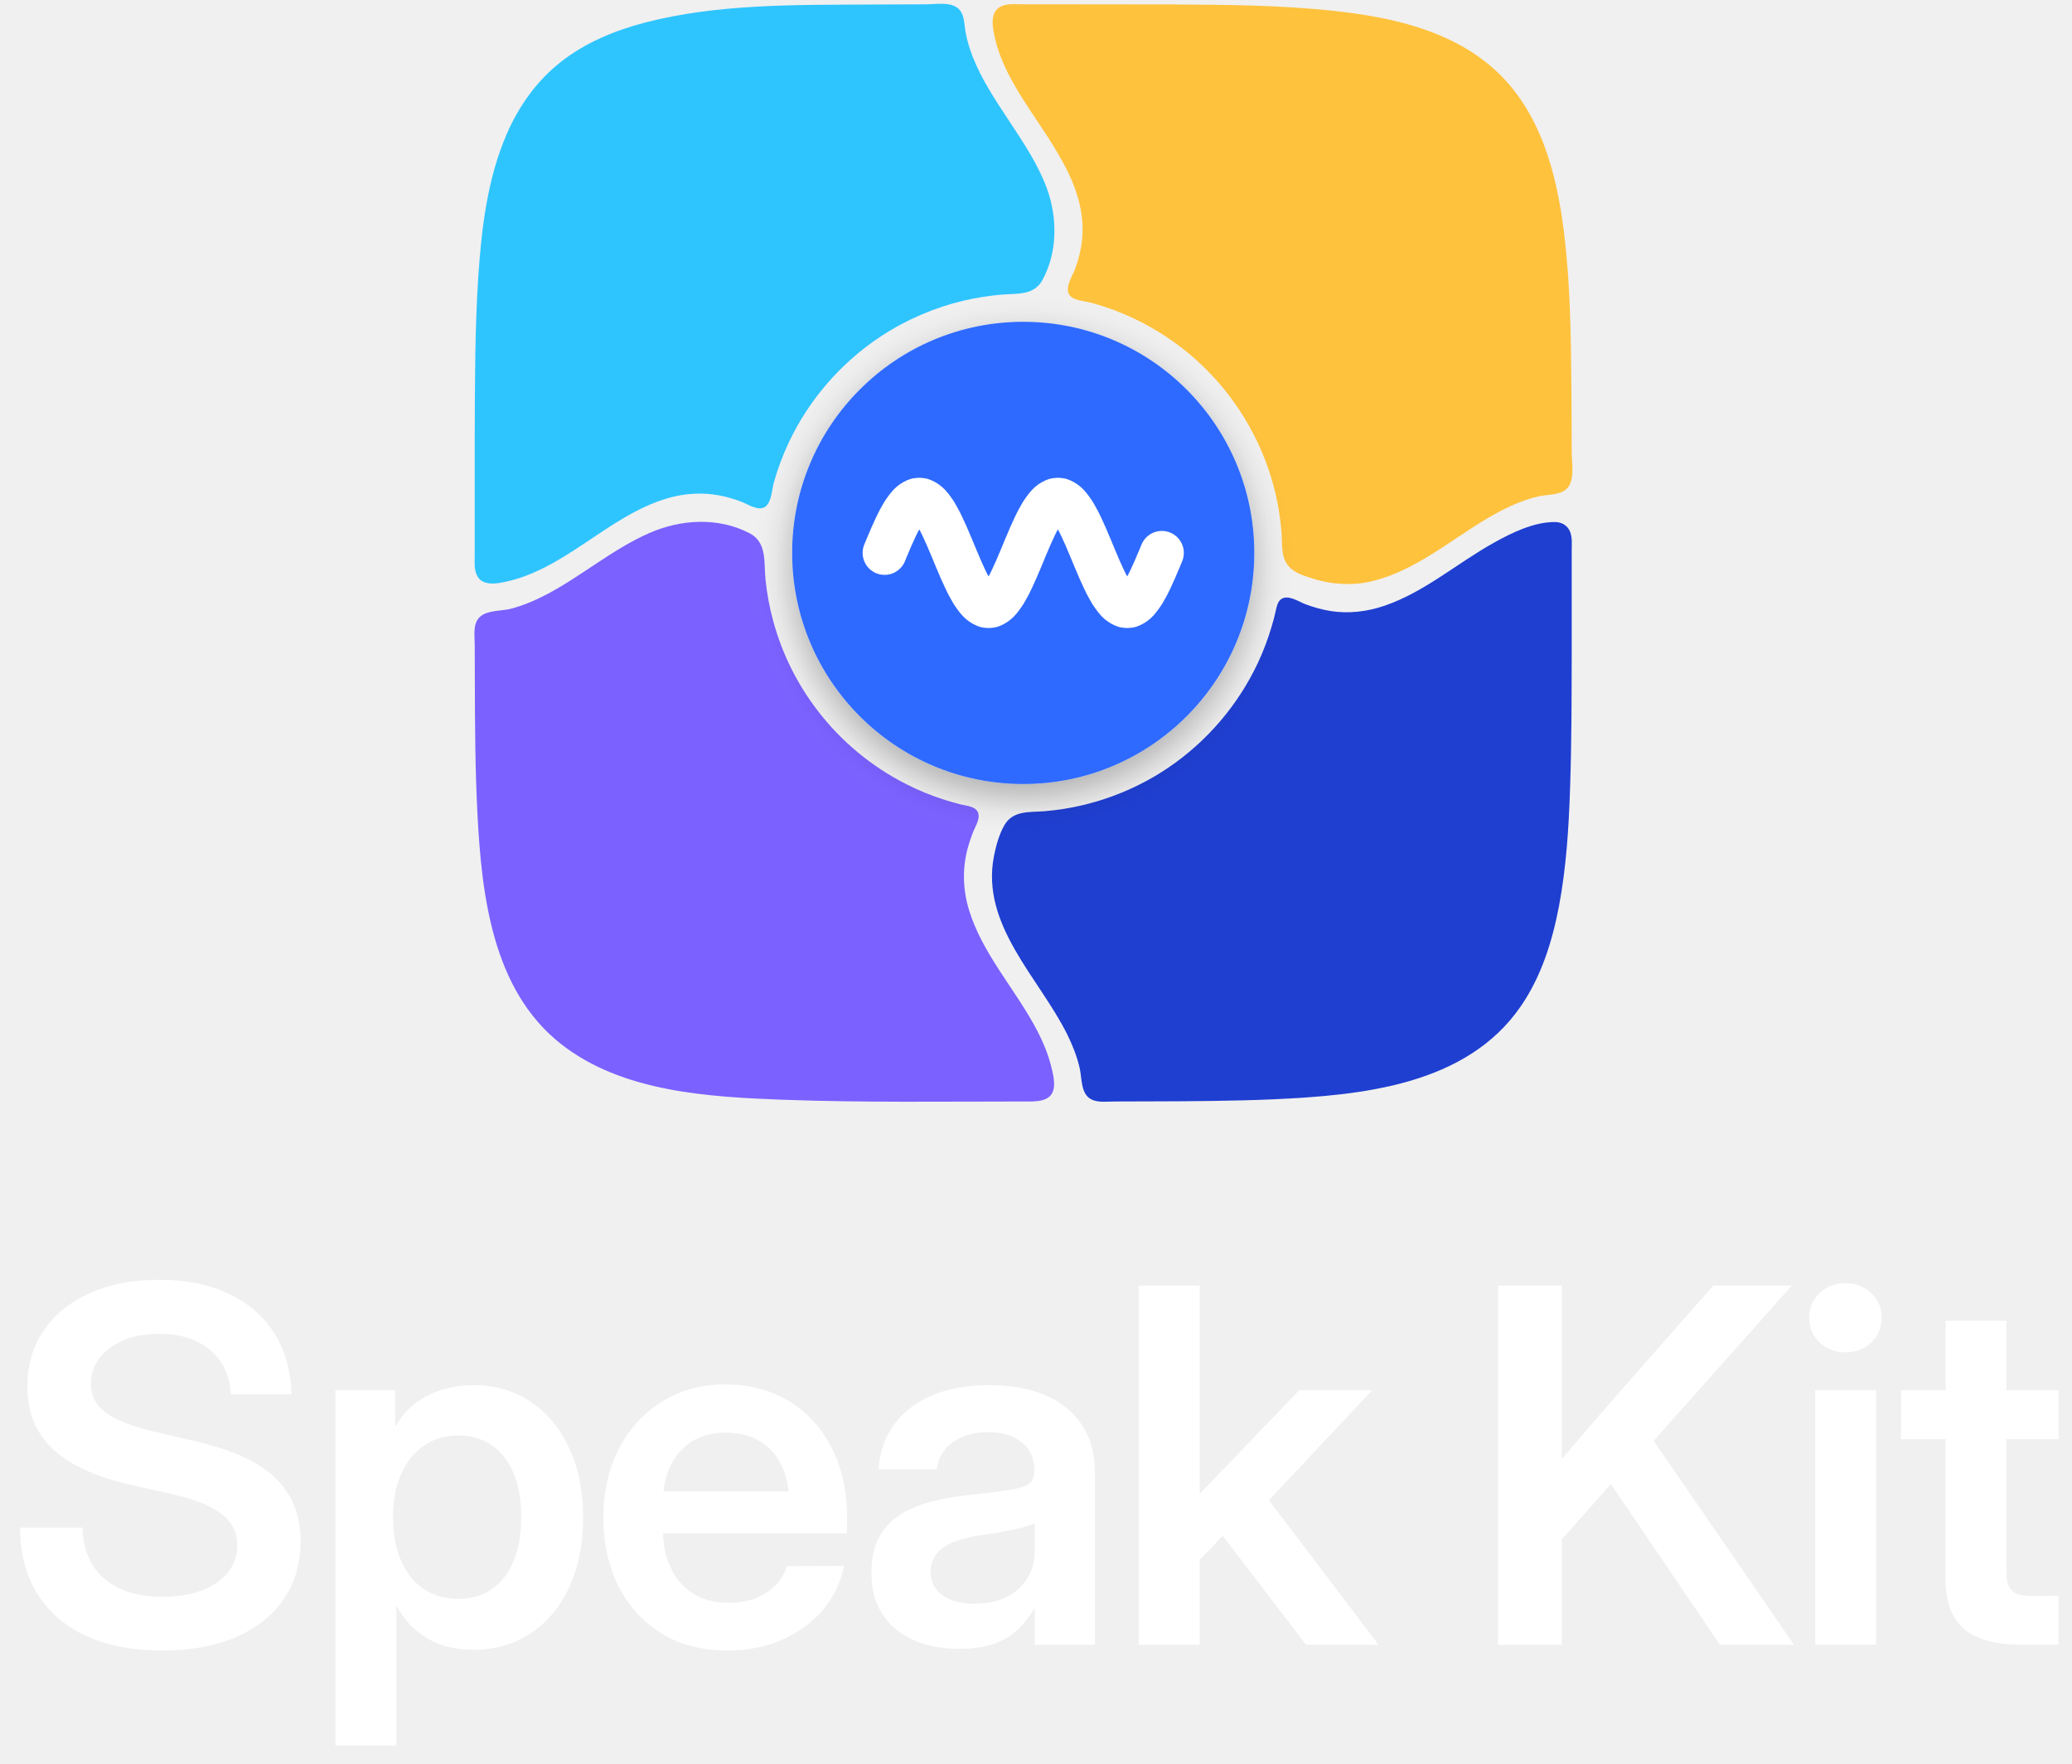
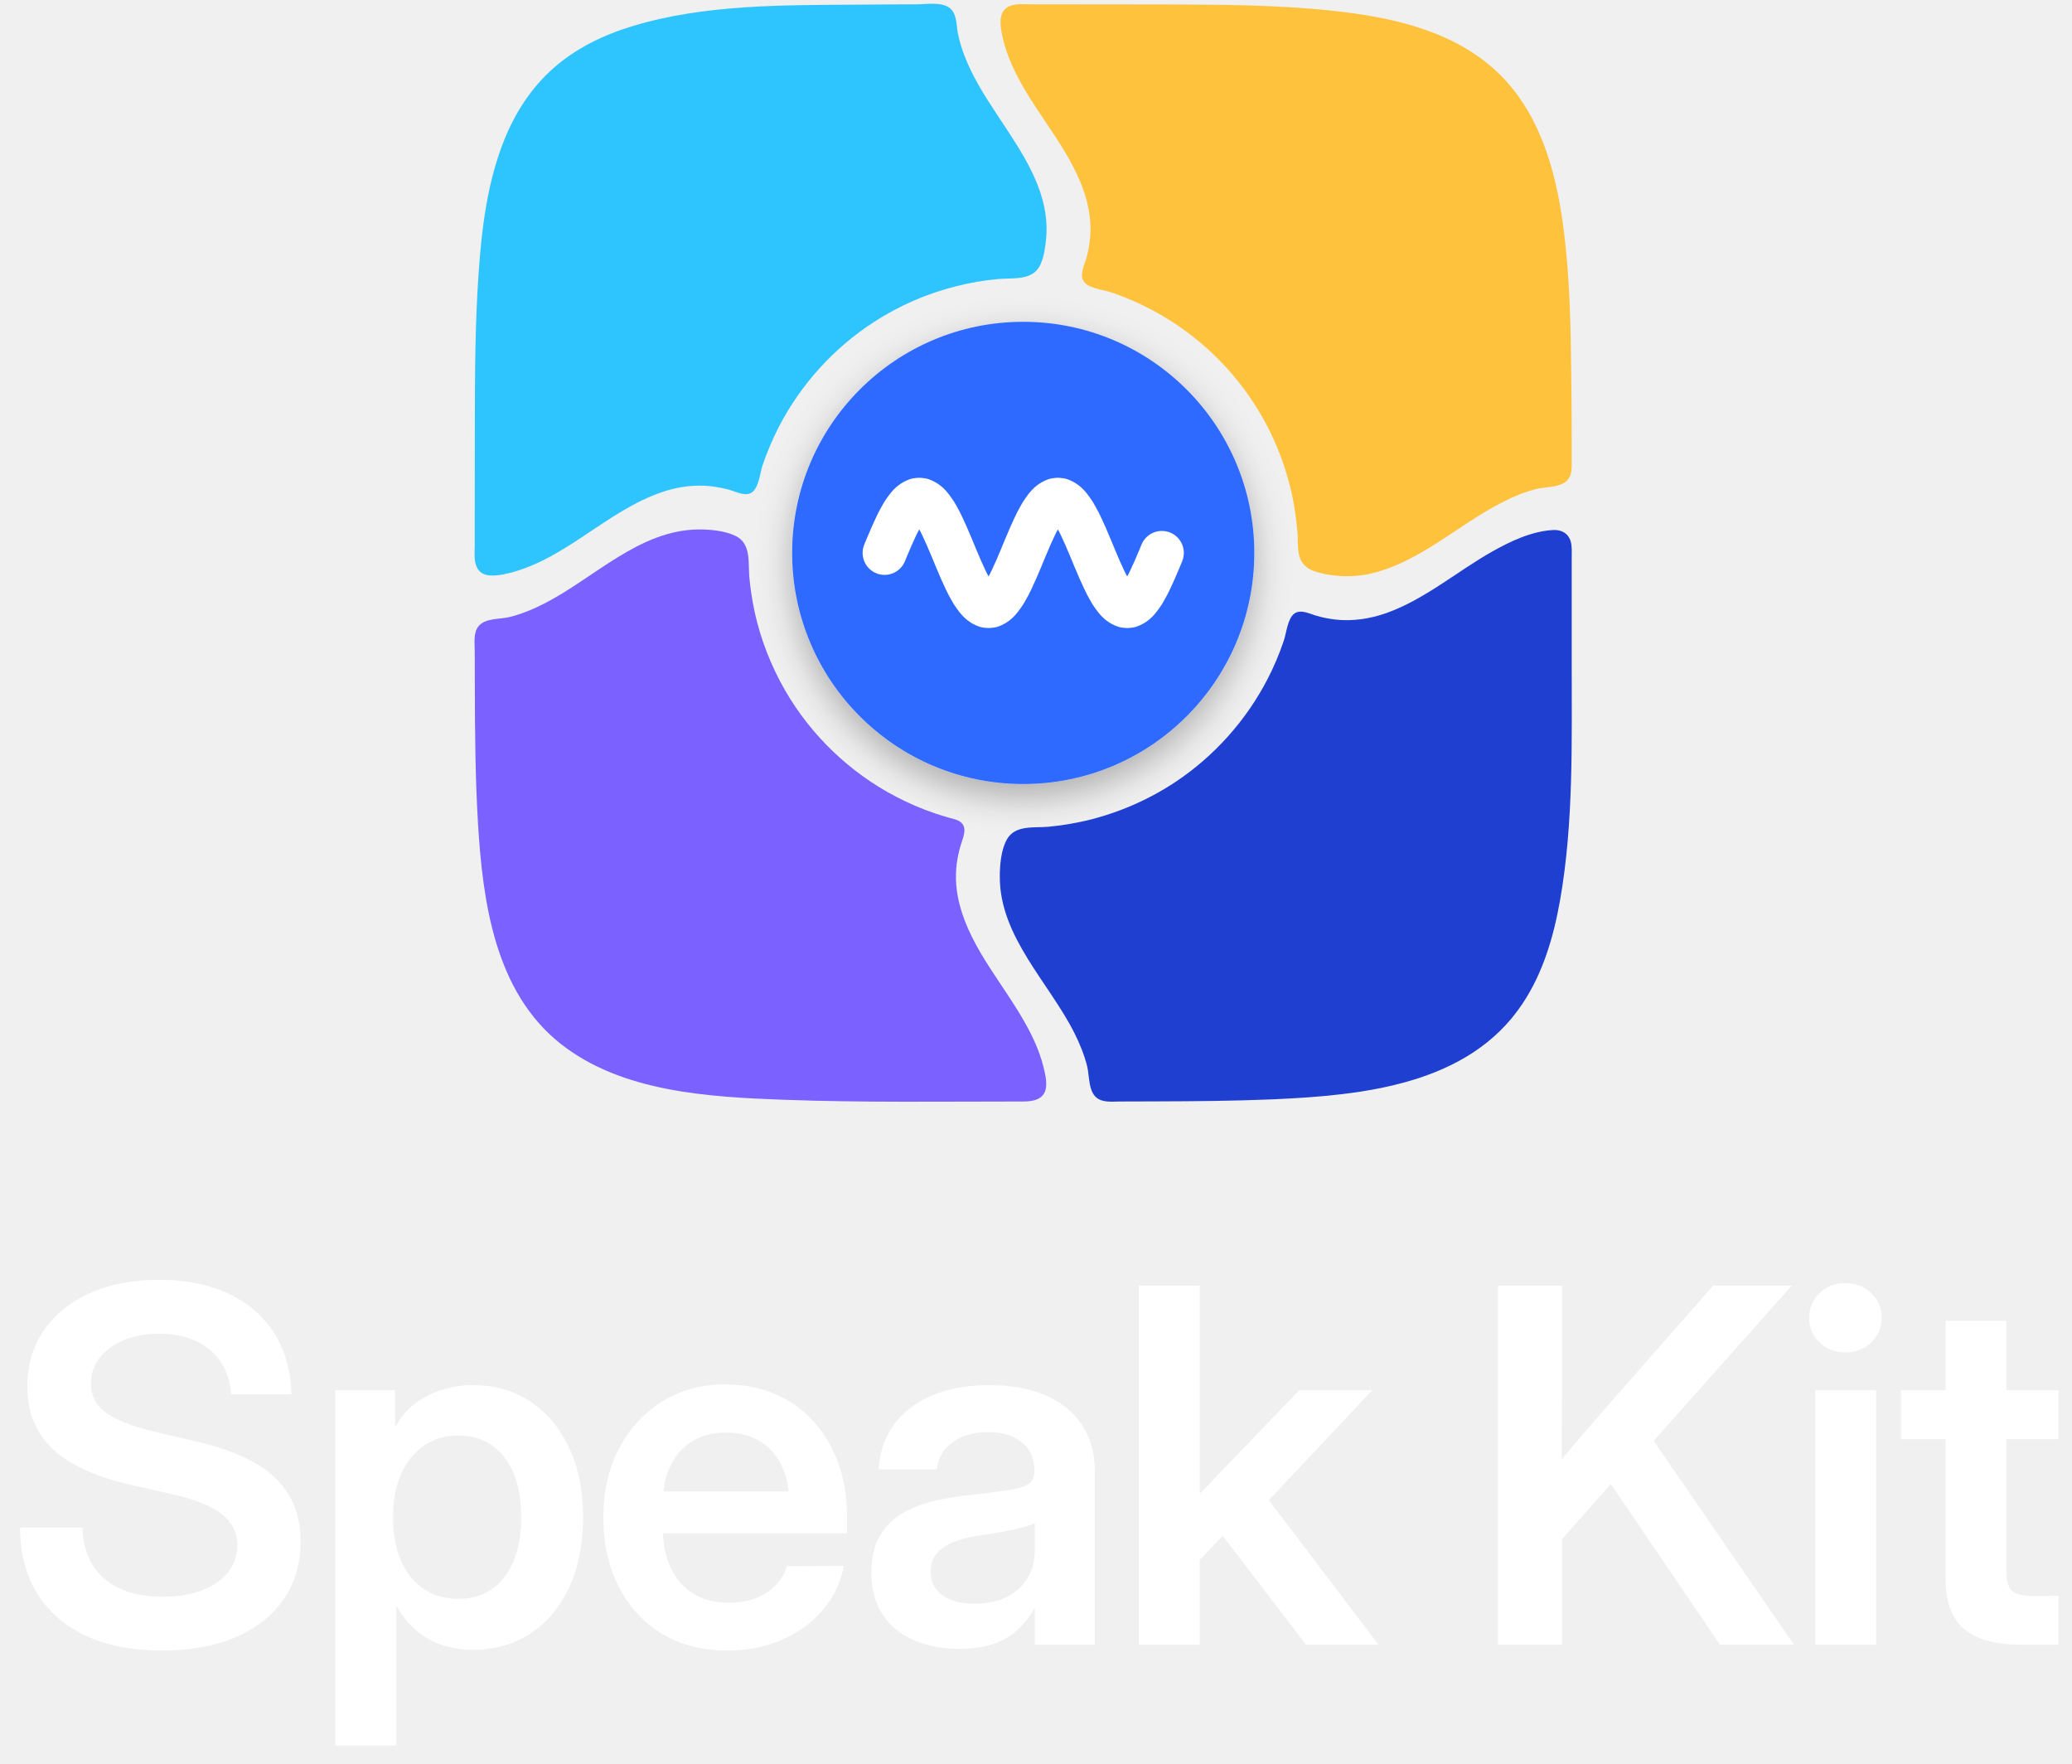
<svg xmlns="http://www.w3.org/2000/svg" width="403" height="343" viewBox="0 0 402.03 343">
  <g transform="translate(91.01 0) scale(0.21)">
    <defs>
      <filter id="hub-sh" x="-30%" y="-30%" width="160%" height="170%">
        <feDropShadow dx="0" dy="12" stdDeviation="16" flood-color="#06070A" flood-opacity="0.28" />
      </filter>
    </defs>
-     <path d="M25.9 540C85.7 530.5 126.1 477.7 183.2 461.2C198.7 456.8 214.8 455.8 230.7 458.8C237.6 460.1 244.3 462.1 250.9 464.6C256.9 466.9 267.1 473.9 273.4 469C278.9 464.7 279.3 452.9 281.1 446.6C284.6 434.1 289.2 421.9 294.7 410.1C313.4 370.2 343.2 335.8 380.1 311.5C403.5 296.1 429.6 284.9 456.8 278.4C468.5 275.7 480.4 273.8 492.4 272.8C506.3 271.7 521.8 273.7 529.7 259.5C543.8 234 543.8 201.8 534.1 175C525.9 152.4 512.3 132.2 499.1 112.2C486.5 93.1 473.5 73.8 465.1 52.3C462.2 44.8 459.9 37.1 458.5 29.2C457.2 21.7 457.7 12.3 451 7.2C443.5 1.6 430.4 4 421.6 4C404.6 4 387.6 4.1 370.6 4.2C301.3 4.6 229.2 3.4 161.7 20.9C133.7 28.2 106.3 39.5 83.4 57.6C61.3 75.1 44.8 98.3 33.6 124.2C15.7 165.5 10.3 211.4 7.3 256C4.1 304.9 4.2 354 4 403C4 431 4 459 4 487C4 496 4 505 4 514C4 519.8 3.3 526.3 5.6 531.8C9.2 540.5 17.8 541 25.9 540Z" fill="#2EC5FF" />
-     <path d="M825.9 540C875.3 532.1 912.3 494.6 955.4 472.5C966.1 467.1 977.3 462.4 989 459.7C997.8 457.7 1010.9 458.9 1016.9 450.9C1022.8 442.9 1020 427.9 1020 418.5C1020 398.5 1019.9 378.5 1019.7 358.5C1019.3 310.5 1018.7 262.3 1012.8 214.7C1006 159.7 990.7 101.9 947.8 63.7C907.7 27.9 852.8 15.9 800.8 10.2C750.1 4.6 698.9 4.4 647.9 4.1C613.9 4 579.9 4 545.9 4C534.9 4 523.9 4 512.9 4C507 4 500.6 3.3 494.9 4.7C482.9 7.7 482.7 18.9 484.5 29C490.9 65.7 515.2 96.5 534.9 127.1C541.3 137.2 547.6 147.5 552.9 158.2C562.7 178.1 568.8 199.7 566.5 221.9C565.6 230.9 563.4 239.7 560.4 248.2C558.1 254.7 549.7 266.8 555.1 273.5C559.1 278.4 568.9 278.8 574.6 280.3C584.3 282.9 593.8 286.1 603 289.9C632.7 302.1 659.8 320.2 682.3 342.9C713.4 374.2 735.5 414 745.6 456.9C748.4 468.6 750.2 480.5 751.2 492.5C752.1 503.1 750.3 515.5 757.7 524.2C762.9 530.3 771.2 532.9 778.6 535.3C794 540.4 809.8 542 825.9 540Z" fill="#FFC23D" />
-     <path d="M512 1020C523.2 1020 539.3 1021.2 540.5 1006.1C541 1000.2 539.5 993.9 538.1 988.3C534.8 974.6 529 961.7 522.3 949.5C502.7 913.8 473.9 882.2 461.8 842.7C456.2 824.4 455.5 805.1 460.3 786.5C461.8 780.7 463.8 775 466 769.4C468.1 764.5 472.3 757.9 470.1 752.3C467.7 746.6 459.4 746.2 454.4 745C449.5 743.8 444.7 742.4 439.9 740.9C427.5 737 415.4 732.1 403.8 726.2C371.7 710 343.3 686.5 321.4 657.8C302.5 633.2 288.5 604.9 280.4 574.9C277 562.4 274.6 549.6 273.3 536.6C271.7 521.1 275 502.4 258.6 493.8C229.5 478.7 195 480.8 165.7 493.6C131.7 508.5 103.2 533.3 70.5 550.5C59.8 556.1 48.7 560.8 37.1 563.8C28.3 566 15.3 564.9 8.5 571.5C2 577.8 4 589.2 4 597.4C4 608.4 4 619.4 4.1 630.4C4.2 671.4 4.4 712.4 6.5 753.4C10.4 828.7 20.2 916.5 83.7 966.6C140.5 1011.4 220.6 1015.8 289.9 1018.4C363.9 1021.1 438 1020 512 1020Z" fill="#7B61FF" />
-     <path d="M743.2 1018C824.9 1014.3 922.5 1005.3 973 931.6C991.8 904.2 1001.9 872 1008.1 839.7C1015 803.4 1017.3 766.2 1018.5 729.3C1019.9 688.3 1019.9 647.2 1020 606.2C1020 581.2 1020 556.2 1020 531.2C1020 524.2 1020 517.2 1020 510.2C1020 504.4 1020.7 497.9 1018.5 492.4C1016.1 486.4 1010.6 483.4 1004.3 483.4C984.8 483.4 964.5 493.3 947.9 502.6C914 521.4 883.8 548.2 846.7 560.9C830.6 566.4 813.4 568.5 796.5 565.8C788.6 564.5 780.8 562.3 773.3 559.5C767.3 557.2 757.1 550.2 750.8 554.9C747.5 557.3 746.8 561.8 745.9 565.5C744.8 570.4 743.6 575.3 742.1 580.1C738.7 591.6 734.5 602.8 729.4 613.7C711.1 652.7 682.3 686.5 646.6 710.7C622.6 727 595.6 738.8 567.4 745.5C555.7 748.3 543.8 750.2 531.8 751.2C518 752.3 502.4 750.2 494.4 764.4C489.6 772.9 486.8 783.2 484.9 792.7C472.4 856.6 526.7 905.4 552.7 957.8C557.6 967.7 561.7 977.9 564.2 988.7C566.5 998.2 565 1013.3 575.4 1018.2C581.5 1021.2 589.6 1020 596.2 1020C607.2 1020 618.2 1020 629.2 1019.9C667.2 1019.8 705.2 1019.6 743.2 1018Z" fill="#1F3FD1" />
+     <path d="M30 532C86.2 520.8 125.1 473 178.6 455.3C192.9 450.6 208 448.6 223 450.3C229 451 234.8 452.2 240.6 453.8C246.6 455.6 254.9 460 260.8 455.9C267.2 451.3 268.2 438.1 270.5 431.1C274.7 418.7 279.8 406.7 285.7 395.2C306 356 336.4 322.4 373.4 298.4C396.9 283.1 422.9 271.8 450.1 265C462.7 261.8 475.6 259.6 488.6 258.4C502.7 257.1 521.5 260.4 528.2 244.4C531.3 237.2 532.5 228.7 533.2 221C537.3 177.6 510.4 140.5 487.8 106.2C476.3 88.7 464.8 70.8 457.4 51.1C454.9 44.6 452.9 37.8 451.5 31C449.9 22.7 450.8 11.5 442.6 6.5C434.7 1.7 421.8 4 413 4C395 4.1 377 4.1 359 4.3C289.9 4.8 217.2 3.9 150.4 24.1C123.6 32.2 97.9 44.5 76.8 63.2C56.4 81.2 41.5 104.3 31.4 129.4C15.7 168.4 10.5 211.1 7.6 252.7C4.4 298.6 4.2 344.7 4.1 390.7C4 419.8 4 448.8 4 477.8C4 486.8 4 495.8 4 504.8C4 510.7 3.3 517.1 5 522.7C8.5 534.6 20.1 533.7 30 532Z" fill="#2EC5FF" />
+     <path d="M830 532C877.9 522.4 914 486.1 956.5 464.7C966.3 459.7 976.6 455.5 987.2 452.8C996.6 450.5 1011.9 451.9 1017.6 442.5C1020.2 438.1 1020 432.9 1020 428C1020 421.9 1020 415.9 1020 409.9C1019.9 388.9 1019.9 367.9 1019.6 346.9C1019.1 300.9 1018.2 254.7 1012.1 209.1C1005 156 989.3 100.9 948.1 64C907.3 27.4 851 15.5 798.1 9.9C746.4 4.4 694.1 4.3 642.2 4.1C611.2 4 580.2 4 549.1 4C539.1 4 529.1 4 519.1 4C513.3 4 506.9 3.3 501.2 5C489.5 8.6 490.2 20.2 492 30.1C500.3 74.8 533.8 109.9 555.2 148.6C566.3 168.7 574.8 190.7 574.3 214.1C574.1 222.1 572.9 230 570.9 237.8C569.2 244.4 563.5 254.4 568.2 260.8C572.8 267.2 586 268.2 593 270.6C605.3 274.7 617.3 279.8 628.9 285.8C668.1 306 701.7 336.5 725.7 373.5C743.1 400.3 755.4 430.5 761.7 461.9C763.8 472.7 765.3 483.6 766.1 494.6C766.7 504.2 765.1 515.6 772.3 523.2C777.2 528.5 784.5 530 791.2 531.5C804.1 534.2 817.1 534.2 830 532Z" fill="#FFC23D" />
+     <path d="M512 1020C521 1020 531.2 1018.3 533 1007.7C534.1 1001.1 532.1 993.4 530.5 987C527 973.4 521.1 960.5 514.3 948.3C494.2 911.9 464.2 879.4 453.3 838.5C449.9 825.9 448.8 812.8 450.4 799.8C451.2 793.9 452.5 788 454.2 782.3C456 776.2 460.2 767.9 455.1 762.3C452.4 759.3 448 758.5 444.3 757.5C439.5 756.2 434.7 754.7 430 753.1C417.6 748.9 405.7 743.8 394.1 737.7C351.5 715.5 315.5 681 291.5 639.4C278.5 616.8 268.9 592.3 263.3 566.9C261 556.1 259.3 545.2 258.3 534.3C257.2 521.1 260.1 503.7 246 496.5C235.8 491.4 222.1 490.2 210.8 490.3C156.5 491 114.8 535 69.2 558.5C58.5 564 47.4 568.7 35.7 571.5C27 573.5 13.7 572.3 7.5 579.9C2.5 586.1 4 595.8 4 603.2C4 614.2 4 625.2 4.1 636.2C4.2 678.2 4.5 720.3 7 762.2C11.4 834.9 22.5 918.3 83.6 966.6C140.4 1011.4 220.5 1015.8 289.9 1018.4C363.8 1021.1 438 1020 512 1020Z" fill="#7B61FF" />
+     <path d="M743.2 1018C826.1 1014.3 924.7 1004.8 974.7 929C993.6 900.5 1003.3 867.1 1009.2 833.7C1022 761 1019.9 685.7 1020 612.1C1020 588.1 1020 564.1 1020 540C1020 532 1020 524 1020 516C1020 511.1 1020.4 505.9 1019 501.1C1016.6 493.6 1010.3 490.4 1002.8 490.8C983 491.9 963.5 501.1 946.6 510.6C913.6 529.2 884.1 555 848.1 567.8C832.9 573.1 816.9 575.5 800.9 573.7C794.9 573 789 571.8 783.2 570.1C777.3 568.4 769 563.9 763.1 568.2C756.8 572.9 755.8 586 753.4 593.1C749.3 605.4 744.2 617.4 738.2 629C718.4 667.2 688.9 700.2 653 724.1C628 740.7 600 752.8 570.8 759.8C559.1 762.5 547.2 764.5 535.3 765.6C522.2 766.8 504.7 763.7 497 777.1C491.4 786.9 490.3 801.1 490.3 812.2C490.4 867.6 535.9 909.9 559.4 956.6C564.3 966.4 568.5 976.6 571.2 987.3C573.5 996.7 572.1 1012 581.5 1017.6C587.5 1021.1 595.5 1020 602.1 1020C613.1 1020 624.1 1020 635.2 1019.9C671.2 1019.8 707.2 1019.5 743.2 1018Z" fill="#1F3FD1" />
    <path d="M298 512a214 214 0 1 0 428 0a214 214 0 1 0 -428 0Z" fill="#2F6BFF" filter="url(#hub-sh)" />
    <path d="M383.6 512L385.7 506.9L387.9 501.8L390 496.8L392.2 492L394.3 487.4L396.4 483.1L398.6 479.1L400.7 475.4L402.9 472.2L405 469.4L407.1 467L409.3 465.2L411.4 463.9L413.6 463L415.7 462.8L417.8 463L420 463.9L422.1 465.2L424.3 467L426.4 469.4L428.5 472.2L430.7 475.4L432.8 479.1L435 483.1L437.1 487.4L439.2 492L441.4 496.8L443.5 501.8L445.7 506.9L447.8 512L449.9 517.1L452.1 522.2L454.2 527.2L456.4 532L458.5 536.6L460.6 540.9L462.8 544.9L464.9 548.6L467.1 551.8L469.2 554.6L471.3 557L473.5 558.8L475.6 560.1L477.8 561L479.9 561.2L482 561L484.2 560.1L486.3 558.8L488.5 557L490.6 554.6L492.7 551.8L494.9 548.6L497 544.9L499.2 540.9L501.3 536.6L503.4 532L505.6 527.2L507.7 522.2L509.9 517.1L512 512L514.1 506.9L516.3 501.8L518.4 496.8L520.6 492L522.7 487.4L524.8 483.1L527 479.1L529.1 475.4L531.3 472.2L533.4 469.4L535.5 467L537.7 465.2L539.8 463.9L542 463L544.1 462.8L546.2 463L548.4 463.9L550.5 465.2L552.7 467L554.8 469.4L556.9 472.2L559.1 475.4L561.2 479.1L563.4 483.1L565.5 487.4L567.6 492L569.8 496.8L571.9 501.8L574.1 506.9L576.2 512L578.3 517.1L580.5 522.2L582.6 527.2L584.8 532L586.9 536.6L589 540.9L591.2 544.9L593.3 548.6L595.5 551.8L597.6 554.6L599.7 557L601.9 558.8L604 560.1L606.2 561L608.3 561.2L610.4 561L612.6 560.1L614.7 558.8L616.9 557L619 554.6L621.1 551.8L623.3 548.6L625.4 544.9L627.6 540.9L629.7 536.6L631.8 532L634 527.2L636.1 522.2L638.3 517.1L640.4 512" fill="none" stroke="#FFFFFF" stroke-width="40.7" stroke-linecap="round" stroke-linejoin="round" />
  </g>
  <g transform="translate(0 319.84)">
    <path d="M31.08 1.13Q22.41 1.13 16.24 -1.73Q10.08 -4.59 6.75 -9.96Q3.42 -15.33 3.42 -22.78L15.56 -22.78Q15.66 -18.56 17.51 -15.54Q19.36 -12.52 22.83 -10.92Q26.3 -9.33 31.17 -9.33Q35.53 -9.33 38.79 -10.57Q42.05 -11.81 43.85 -14.06Q45.66 -16.31 45.66 -19.41Q45.66 -21.84 44.34 -23.67Q43.03 -25.5 40.2 -26.91Q37.36 -28.31 32.72 -29.34L25.22 -31.03Q14.67 -33.42 9.75 -38.09Q4.83 -42.75 4.83 -50.16Q4.83 -56.44 8.02 -61.1Q11.2 -65.77 16.99 -68.37Q22.78 -70.97 30.47 -70.97Q38.25 -70.97 43.97 -68.27Q49.69 -65.58 52.85 -60.59Q56.02 -55.59 56.2 -48.7L44.44 -48.7Q44.06 -54.23 40.34 -57.35Q36.61 -60.47 30.42 -60.47Q26.58 -60.47 23.6 -59.23Q20.63 -57.98 18.91 -55.8Q17.2 -53.62 17.2 -50.77Q17.2 -48.42 18.49 -46.71Q19.78 -45 22.57 -43.71Q25.36 -42.42 29.91 -41.34L36.98 -39.7Q42.42 -38.48 46.38 -36.73Q50.34 -34.97 52.9 -32.58Q55.45 -30.19 56.72 -27.09Q57.98 -24 57.98 -20.16Q57.98 -13.64 54.7 -8.86Q51.42 -4.08 45.38 -1.48Q39.33 1.13 31.08 1.13ZM64.75 19.59L64.75 -49.5L76.37 -49.5L76.37 -42.61L76.56 -42.61Q78.06 -45.28 80.35 -46.99Q82.65 -48.7 85.51 -49.59Q88.37 -50.48 91.51 -50.48Q97.93 -50.48 102.74 -47.25Q107.54 -44.02 110.24 -38.2Q112.93 -32.39 112.93 -24.8Q112.93 -17.06 110.26 -11.25Q107.59 -5.44 102.76 -2.23Q97.93 0.98 91.46 0.98Q88.28 0.98 85.49 0.05Q82.7 -0.89 80.47 -2.77Q78.25 -4.64 76.7 -7.45L76.6 -7.45L76.6 19.59ZM88.7 -8.91Q92.35 -8.91 95.1 -10.76Q97.84 -12.61 99.36 -16.15Q100.89 -19.69 100.89 -24.8Q100.89 -29.91 99.36 -33.45Q97.84 -36.98 95.1 -38.84Q92.35 -40.69 88.7 -40.69Q84.81 -40.69 81.95 -38.7Q79.09 -36.7 77.52 -33.16Q75.95 -29.62 75.95 -24.8Q75.95 -19.97 77.5 -16.38Q79.04 -12.8 81.93 -10.85Q84.81 -8.91 88.7 -8.91ZM141.06 1.13Q133.56 1.13 128.17 -2.2Q122.77 -5.53 119.82 -11.37Q116.87 -17.2 116.87 -24.7Q116.87 -32.3 119.89 -38.11Q122.92 -43.92 128.26 -47.27Q133.6 -50.62 140.54 -50.62Q145.88 -50.62 150.24 -48.77Q154.6 -46.92 157.74 -43.45Q160.88 -39.98 162.57 -35.27Q164.26 -30.56 164.26 -24.89L164.26 -21.66L121.56 -21.66L121.56 -29.81L158.35 -29.81L153.01 -27.66Q153.01 -31.78 151.53 -34.85Q150.06 -37.92 147.29 -39.59Q144.52 -41.25 140.73 -41.25Q136.93 -41.25 134.19 -39.59Q131.45 -37.92 129.95 -34.87Q128.45 -31.83 128.45 -27.61L128.45 -22.5Q128.45 -18.23 129.95 -15Q131.45 -11.77 134.31 -9.96Q137.17 -8.16 141.29 -8.16Q144.24 -8.16 146.54 -9.07Q148.84 -9.98 150.38 -11.58Q151.93 -13.17 152.54 -15.28L163.65 -15.33Q162.71 -10.45 159.55 -6.75Q156.38 -3.05 151.6 -0.96Q146.82 1.13 141.06 1.13ZM186.06 0.8Q181.14 0.8 177.28 -0.87Q173.41 -2.53 171.21 -5.84Q169 -9.14 169 -14.02Q169 -18.28 170.57 -21.05Q172.14 -23.81 174.86 -25.45Q177.58 -27.09 181.1 -27.94Q184.61 -28.78 188.46 -29.16Q193 -29.67 195.7 -30.07Q198.39 -30.47 199.54 -31.24Q200.69 -32.02 200.69 -33.75L200.69 -34.08Q200.69 -36.19 199.64 -37.83Q198.58 -39.47 196.54 -40.41Q194.5 -41.34 191.69 -41.34Q188.83 -41.34 186.65 -40.41Q184.47 -39.47 183.21 -37.85Q181.94 -36.23 181.75 -34.12L170.41 -34.12Q170.69 -39.05 173.34 -42.73Q175.99 -46.41 180.72 -48.45Q185.46 -50.48 191.92 -50.48Q196.75 -50.48 200.57 -49.34Q204.39 -48.19 207.04 -45.98Q209.69 -43.78 211.07 -40.69Q212.46 -37.59 212.46 -33.75L212.46 0L200.78 0L200.78 -6.98L200.64 -6.98Q199.42 -4.83 197.6 -3.05Q195.77 -1.27 192.96 -0.23Q190.14 0.8 186.06 0.8ZM188.97 -7.97Q192.86 -7.97 195.49 -9.37Q198.11 -10.78 199.45 -13.1Q200.78 -15.42 200.78 -18.33L200.78 -23.67Q200.22 -23.34 199.14 -23.02Q198.06 -22.69 196.61 -22.38Q195.16 -22.08 193.4 -21.77Q191.64 -21.47 189.86 -21.23Q187.38 -20.86 185.22 -20.06Q183.06 -19.27 181.8 -17.84Q180.53 -16.41 180.53 -14.16Q180.53 -12.23 181.56 -10.85Q182.6 -9.47 184.49 -8.72Q186.39 -7.97 188.97 -7.97ZM231.83 -15.42L231.83 -29.44L232.95 -29.44L252.22 -49.5L266.42 -49.5L243.45 -25.08L241.06 -25.08ZM221 0L221 -69.84L232.86 -69.84L232.86 0ZM253.53 0L236.37 -22.45L244.34 -30.7L267.64 0ZM299.69 -16.41L299.69 -32.02Q302.13 -34.78 304.55 -37.59Q306.96 -40.41 309.35 -43.2Q311.74 -45.98 314.22 -48.8L332.74 -69.84L348.02 -69.84L318.4 -36.56L317.51 -36.56ZM290.88 0L290.88 -69.84L303.3 -69.84L303.3 -48.84L303.26 -32.16L303.3 -26.2L303.3 0ZM334.05 0L311.6 -33.05L319.15 -42.56L348.44 0ZM352.56 0L352.56 -49.5L364.42 -49.5L364.42 0ZM358.42 -56.86Q355.42 -56.86 353.41 -58.8Q351.39 -60.75 351.39 -63.56Q351.39 -66.42 353.41 -68.37Q355.42 -70.31 358.42 -70.31Q361.47 -70.31 363.48 -68.37Q365.5 -66.42 365.5 -63.61Q365.5 -60.75 363.48 -58.8Q361.47 -56.86 358.42 -56.86ZM399.88 -49.5L399.88 -39.98L369.27 -39.98L369.27 -49.5ZM377.94 -63L389.75 -63L389.75 -14.2Q389.75 -11.58 390.83 -10.52Q391.91 -9.47 394.77 -9.47Q395.94 -9.47 397.44 -9.49Q398.94 -9.52 399.88 -9.52L399.88 0Q398.61 0 396.62 0Q394.63 0 392.75 0Q385.11 0 381.53 -3.07Q377.94 -6.14 377.94 -12.52Z" fill="#FFFFFF" />
  </g>
</svg>
